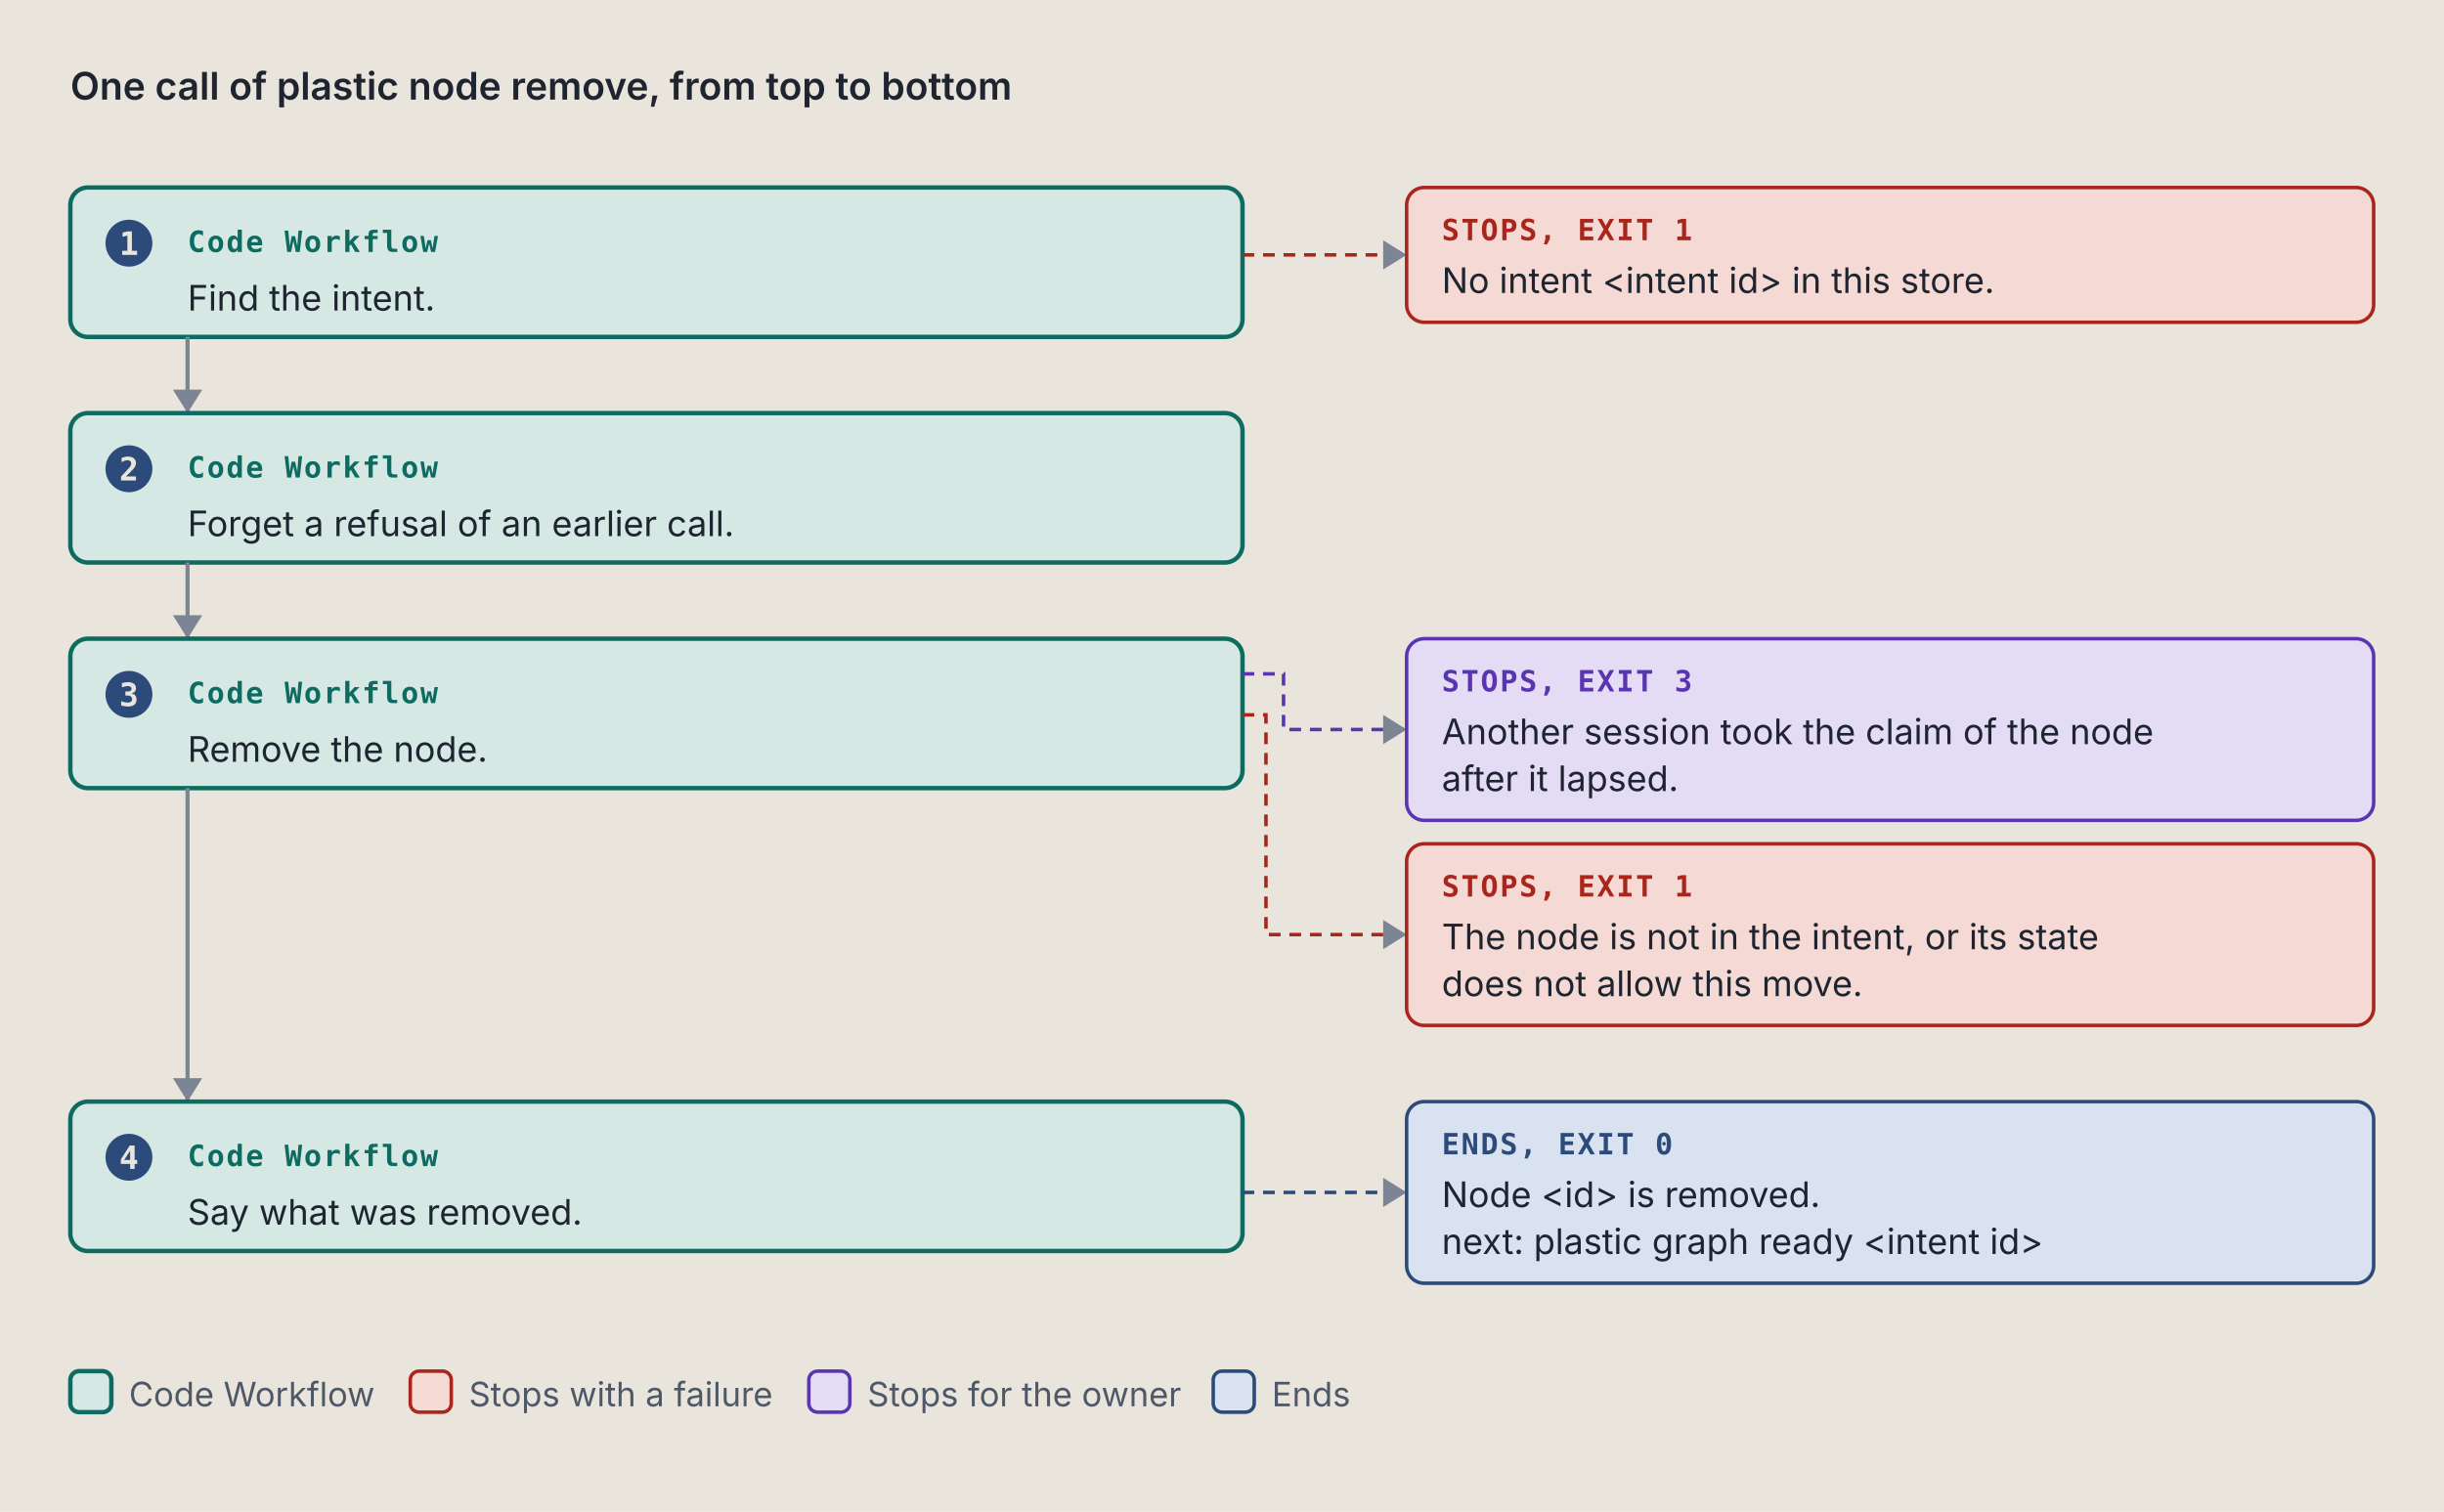
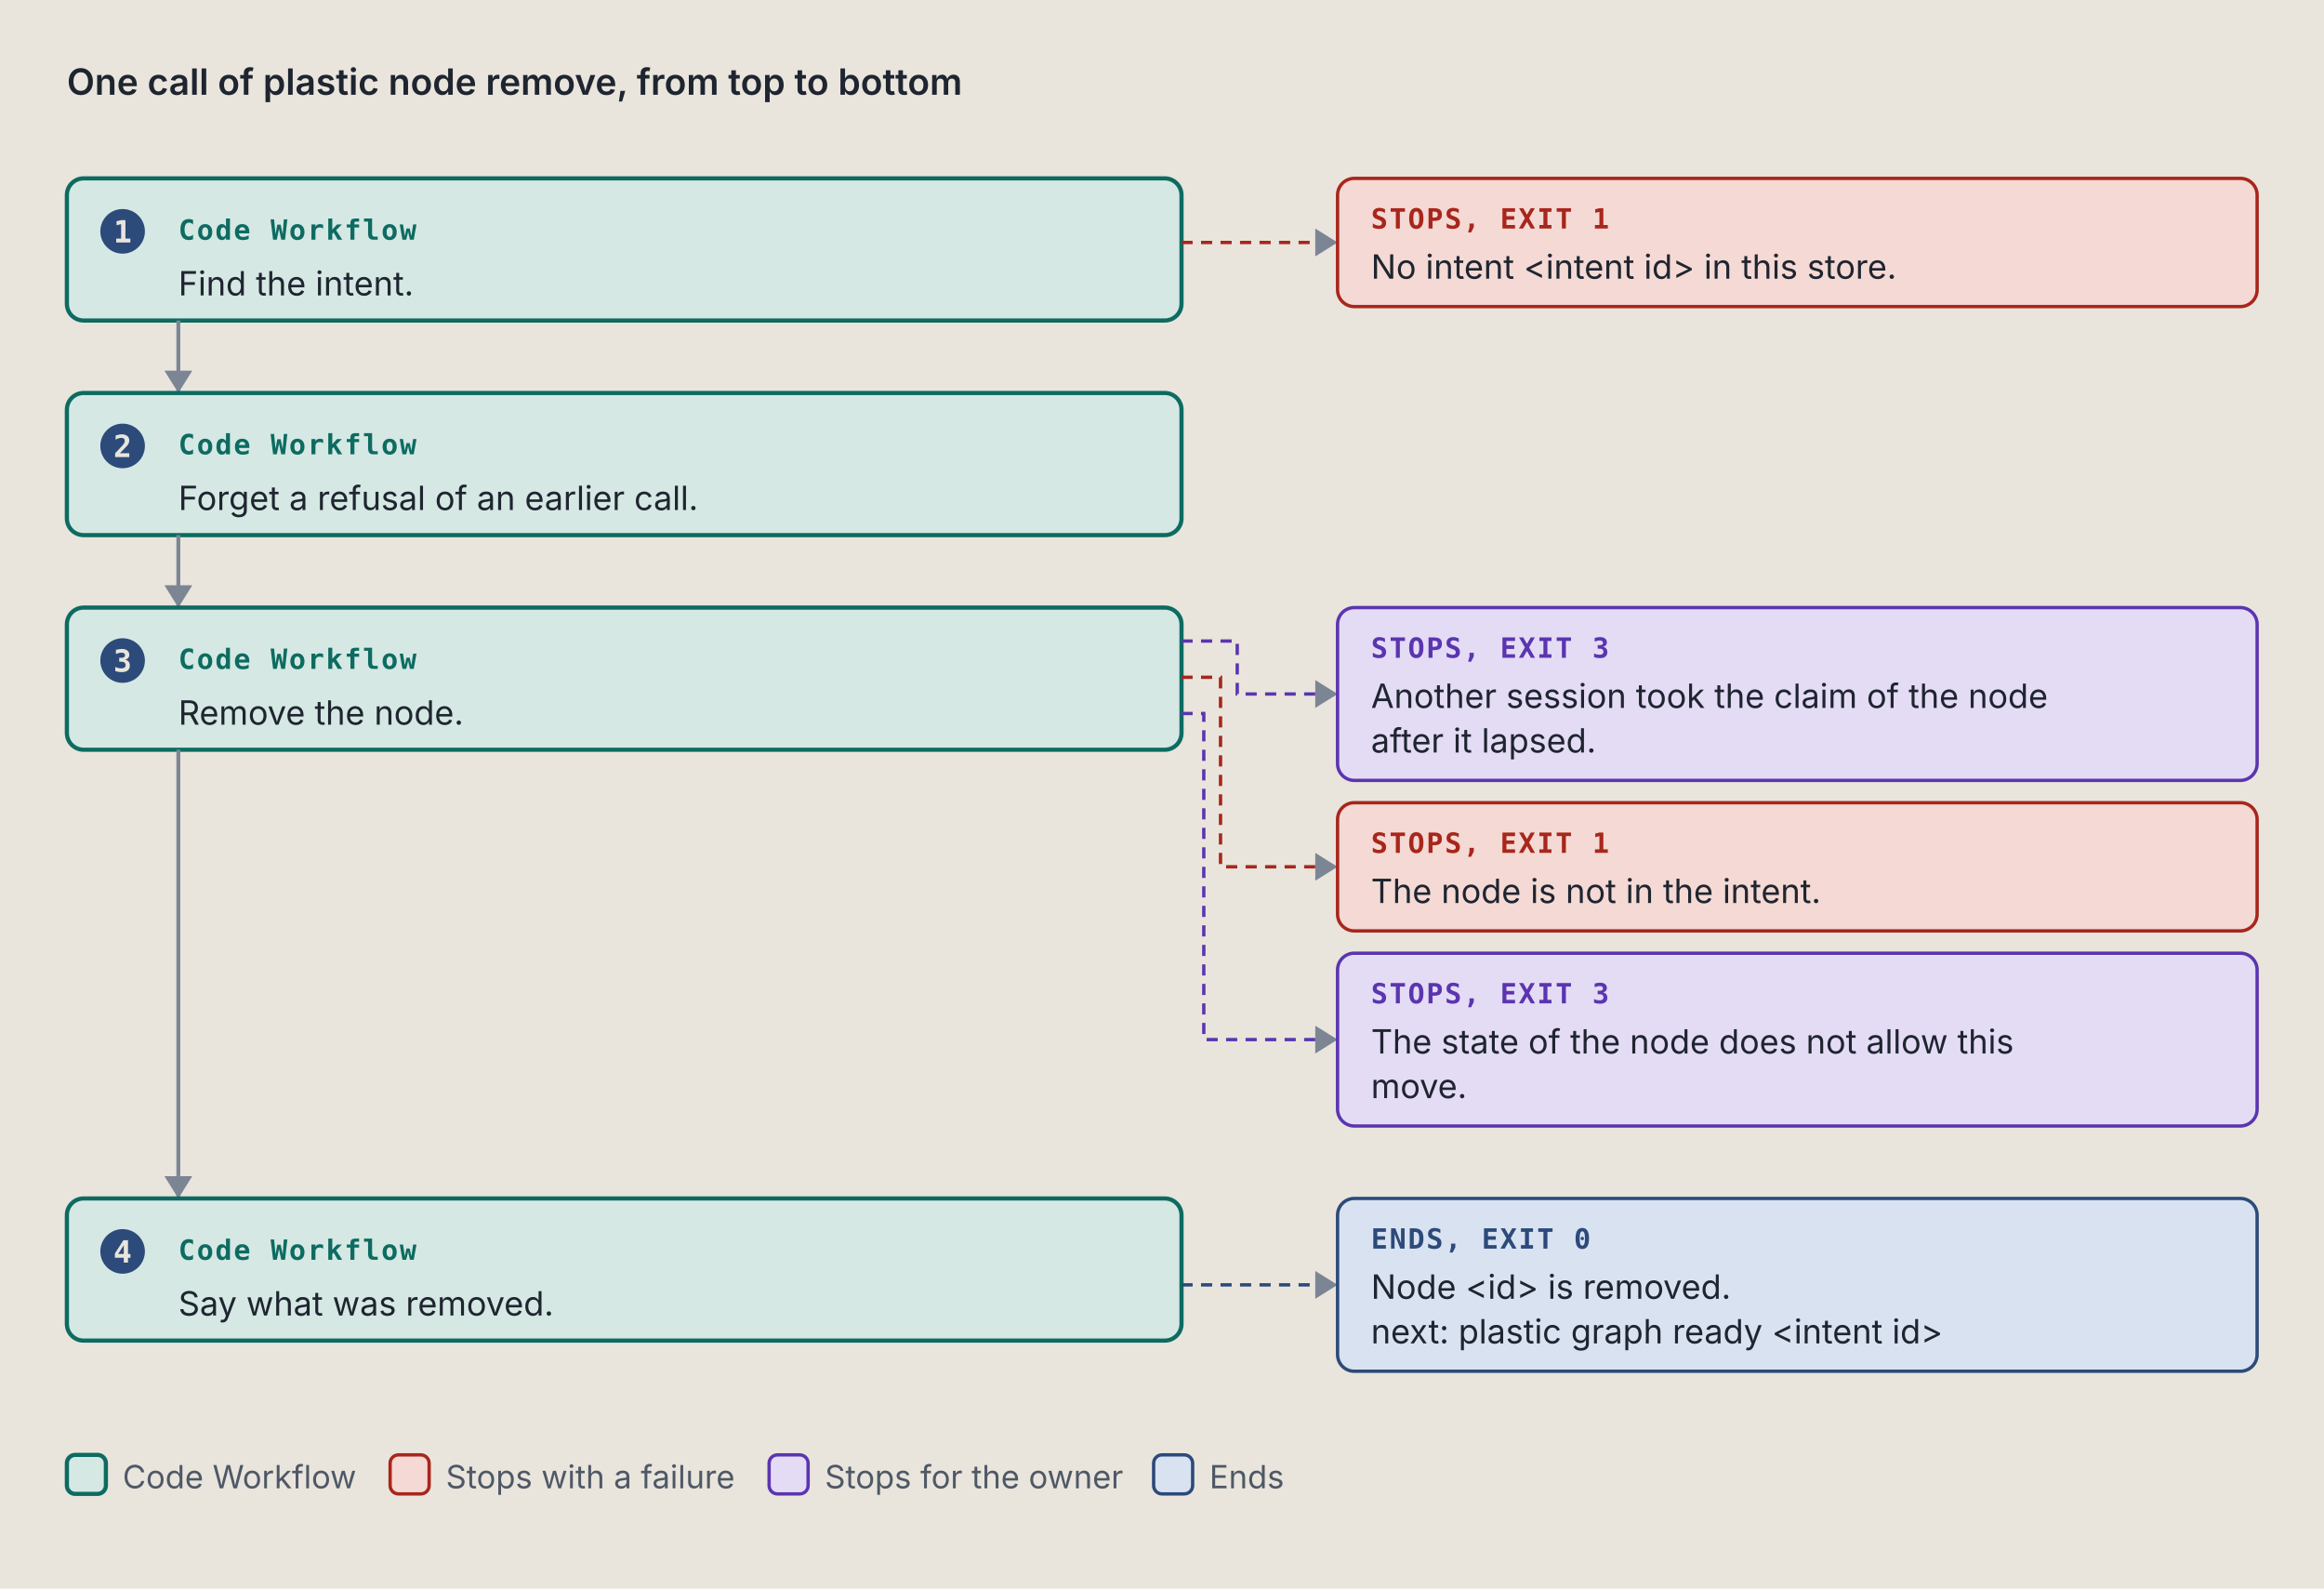
- <svg xmlns="http://www.w3.org/2000/svg" viewBox="0 0 834 516" width="834" height="516" role="img" xml:space="preserve">
+ <svg xmlns="http://www.w3.org/2000/svg" viewBox="0 0 834 570" width="834" height="570" role="img" xml:space="preserve">
  <style>.ground { fill: #e9e5dc; }
.card { fill: #f4f1ea; stroke: #7c8594; stroke-width: 1; }
.lane-code { fill: #d5e8e3; stroke: #0d6b61; stroke-width: 1.5; }
.lane-agent { fill: #f1e2c7; stroke: #9a5508; stroke-width: 1.5; }
.stop-refusal { fill: #e4dcf5; stroke: #5b35b0; stroke-width: 1.2; }
.stop-failure { fill: #f4d9d4; stroke: #a8261b; stroke-width: 1.2; }
.end { fill: #d9e2f0; stroke: #2c4a7a; stroke-width: 1.2; }
.stop-end { fill: #d9e2f0; stroke: #2c4a7a; stroke-width: 1.2; }
.stop-handoff { fill: #f1e2c7; stroke: #9a5508; stroke-width: 1.2; stroke-dasharray: 5 3; }
.wire-handoff { fill: none; stroke: #9a5508; stroke-width: 1.2; stroke-dasharray: 4 3; }
.wire-end { fill: none; stroke: #2c4a7a; stroke-width: 1.2; stroke-dasharray: 4 3; }
.tag-handoff { fill: #9a5508; }
.k { fill: #4f5866; font: 11.5px "IBM Plex Sans", system-ui, -apple-system, "Segoe UI", sans-serif; }
.way { fill: #1f2530; font: italic 12.5px "IBM Plex Sans", system-ui, -apple-system, "Segoe UI", sans-serif; }
.wire { fill: none; stroke: #7c8594; stroke-width: 1.4; }
.wire-read { fill: none; stroke: #7c8594; stroke-width: 1.4; stroke-dasharray: 5 3; }
.wire-refusal { fill: none; stroke: #5b35b0; stroke-width: 1.2; stroke-dasharray: 4 3; }
.wire-failure { fill: none; stroke: #a8261b; stroke-width: 1.2; stroke-dasharray: 4 3; }
.head { fill: #7c8594; }
.t { fill: #1f2530; font: 12px "IBM Plex Sans", system-ui, -apple-system, "Segoe UI", sans-serif; }
.tb { fill: #1f2530; font: 600 13px "IBM Plex Sans", system-ui, -apple-system, "Segoe UI", sans-serif; }
.tm { fill: #1f2530; font: 11.5px "IBM Plex Mono", ui-monospace, Menlo, Consolas, monospace; }
.tag { font: 600 10px "IBM Plex Mono", ui-monospace, Menlo, Consolas, monospace; letter-spacing: .06em; }
.tag-code { fill: #0d6b61; } .tag-agent { fill: #9a5508; } .tag-refusal { fill: #5b35b0; }
.tag-failure { fill: #a8261b; } .tag-end { fill: #2c4a7a; } .tag-muted { fill: #4f5866; }
.tm.tag-muted { font-size: 10.5px; }
.db { fill: #d9e2f0; stroke: #2c4a7a; stroke-width: 1.2; }
.codebox { fill: #f4f1ea; stroke: #7c8594; stroke-width: 1; }
.cx { fill: #1f2530; font: 12px "IBM Plex Mono", ui-monospace, Menlo, Consolas, monospace; white-space: pre; }
.cx-n { fill: #4f5866; font: 11px "IBM Plex Mono", ui-monospace, Menlo, Consolas, monospace; }
.cx-k { fill: #5b35b0; } .cx-s { fill: #9a5508; } .cx-y { fill: #0d6b61; }
.cx-w { fill: #2c4a7a; font-weight: 600; } .cx-t { fill: #a8261b; } .cx-c { fill: #4f5866; font-style: italic; }
.badge { fill: #2c4a7a; } .badge-t { fill: #e9e5dc; font: 600 11px "IBM Plex Mono", ui-monospace, Menlo, Consolas, monospace; }
.bracket { fill: none; stroke: #2c4a7a; stroke-width: 1.4; }
.term { fill: #16191e; stroke: #7c8594; stroke-width: 1; }
.term-t { fill: #e6e2d8; font: 12px "IBM Plex Mono", ui-monospace, Menlo, Consolas, monospace; }
.term-p { fill: #8fd18f; font: 12px "IBM Plex Mono", ui-monospace, Menlo, Consolas, monospace; }
.term-m { fill: #a3abb6; font: 12px "IBM Plex Mono", ui-monospace, Menlo, Consolas, monospace; }
.big { font: 700 36px "IBM Plex Mono", ui-monospace, Menlo, Consolas, monospace; }

@media (prefers-color-scheme: dark) {
.ground { fill: #171a1f; }
.card { fill: #20242b; stroke: #8a93a2; stroke-width: 1; }
.lane-code { fill: #173a36; stroke: #5cc4b4; stroke-width: 1.5; }
.lane-agent { fill: #3d2e17; stroke: #e5a95a; stroke-width: 1.5; }
.stop-refusal { fill: #2d2445; stroke: #b59cf2; stroke-width: 1.2; }
.stop-failure { fill: #45211e; stroke: #f2958a; stroke-width: 1.2; }
.end { fill: #1f2c42; stroke: #97b6e8; stroke-width: 1.2; }
.stop-end { fill: #1f2c42; stroke: #97b6e8; stroke-width: 1.2; }
.stop-handoff { fill: #3d2e17; stroke: #e5a95a; stroke-width: 1.2; stroke-dasharray: 5 3; }
.wire-handoff { fill: none; stroke: #e5a95a; stroke-width: 1.2; stroke-dasharray: 4 3; }
.wire-end { fill: none; stroke: #97b6e8; stroke-width: 1.2; stroke-dasharray: 4 3; }
.tag-handoff { fill: #e5a95a; }
.k { fill: #b3b9c3; font: 11.5px "IBM Plex Sans", system-ui, -apple-system, "Segoe UI", sans-serif; }
.way { fill: #e8e4da; font: italic 12.5px "IBM Plex Sans", system-ui, -apple-system, "Segoe UI", sans-serif; }
.wire { fill: none; stroke: #8a93a2; stroke-width: 1.4; }
.wire-read { fill: none; stroke: #8a93a2; stroke-width: 1.4; stroke-dasharray: 5 3; }
.wire-refusal { fill: none; stroke: #b59cf2; stroke-width: 1.2; stroke-dasharray: 4 3; }
.wire-failure { fill: none; stroke: #f2958a; stroke-width: 1.2; stroke-dasharray: 4 3; }
.head { fill: #8a93a2; }
.t { fill: #e8e4da; font: 12px "IBM Plex Sans", system-ui, -apple-system, "Segoe UI", sans-serif; }
.tb { fill: #e8e4da; font: 600 13px "IBM Plex Sans", system-ui, -apple-system, "Segoe UI", sans-serif; }
.tm { fill: #e8e4da; font: 11.5px "IBM Plex Mono", ui-monospace, Menlo, Consolas, monospace; }
.tag { font: 600 10px "IBM Plex Mono", ui-monospace, Menlo, Consolas, monospace; letter-spacing: .06em; }
.tag-code { fill: #5cc4b4; } .tag-agent { fill: #e5a95a; } .tag-refusal { fill: #b59cf2; }
.tag-failure { fill: #f2958a; } .tag-end { fill: #97b6e8; } .tag-muted { fill: #b3b9c3; }
.tm.tag-muted { font-size: 10.5px; }
.db { fill: #1f2c42; stroke: #97b6e8; stroke-width: 1.2; }
.codebox { fill: #20242b; stroke: #8a93a2; stroke-width: 1; }
.cx { fill: #e8e4da; font: 12px "IBM Plex Mono", ui-monospace, Menlo, Consolas, monospace; white-space: pre; }
.cx-n { fill: #b3b9c3; font: 11px "IBM Plex Mono", ui-monospace, Menlo, Consolas, monospace; }
.cx-k { fill: #b59cf2; } .cx-s { fill: #e5a95a; } .cx-y { fill: #5cc4b4; }
.cx-w { fill: #97b6e8; font-weight: 600; } .cx-t { fill: #f2958a; } .cx-c { fill: #b3b9c3; font-style: italic; }
.badge { fill: #97b6e8; } .badge-t { fill: #171a1f; font: 600 11px "IBM Plex Mono", ui-monospace, Menlo, Consolas, monospace; }
.bracket { fill: none; stroke: #97b6e8; stroke-width: 1.4; }
.term { fill: #16191e; stroke: #8a93a2; stroke-width: 1; }
.term-t { fill: #e6e2d8; font: 12px "IBM Plex Mono", ui-monospace, Menlo, Consolas, monospace; }
.term-p { fill: #8fd18f; font: 12px "IBM Plex Mono", ui-monospace, Menlo, Consolas, monospace; }
.term-m { fill: #a3abb6; font: 12px "IBM Plex Mono", ui-monospace, Menlo, Consolas, monospace; }
.big { font: 700 36px "IBM Plex Mono", ui-monospace, Menlo, Consolas, monospace; }
}</style>
  <rect width="100%" height="100%" class="ground" />
  <text x="24" y="34" class="tb" text-anchor="start">One call of plastic node remove, from top to bottom</text>
  <rect x="24" y="64" width="400" height="51" rx="6" class="lane-code" />
  <circle cx="44" cy="83" r="8" class="badge" />
  <text x="44" y="87" class="badge-t" text-anchor="middle">1</text>
  <text x="64" y="86" class="tag tag-code" text-anchor="start">Code Workflow</text>
  <text x="64" y="106" class="t" text-anchor="start">Find the intent.</text>
  <path d="M 424 87 L 480 87" class="wire-failure" />
  <path d="M 472 82 L 480 87 L 472 92 Z" class="head" />
  <rect x="480" y="64" width="330" height="46" rx="6" class="stop-failure" />
  <text x="492" y="82" class="tag tag-failure" text-anchor="start">STOPS, EXIT 1</text>
  <text x="492" y="100" class="t" text-anchor="start">No intent &lt;intent id&gt; in this store.</text>
  <path d="M 64 115 L 64 141" class="wire" />
  <path d="M 59 133 L 64 141 L 69 133 Z" class="head" />
  <rect x="24" y="141" width="400" height="51" rx="6" class="lane-code" />
  <circle cx="44" cy="160" r="8" class="badge" />
  <text x="44" y="164" class="badge-t" text-anchor="middle">2</text>
  <text x="64" y="163" class="tag tag-code" text-anchor="start">Code Workflow</text>
  <text x="64" y="183" class="t" text-anchor="start">Forget a refusal of an earlier call.</text>
  <path d="M 64 192 L 64 218" class="wire" />
  <path d="M 59 210 L 64 218 L 69 210 Z" class="head" />
  <rect x="24" y="218" width="400" height="51" rx="6" class="lane-code" />
  <circle cx="44" cy="237" r="8" class="badge" />
  <text x="44" y="241" class="badge-t" text-anchor="middle">3</text>
  <text x="64" y="240" class="tag tag-code" text-anchor="start">Code Workflow</text>
  <text x="64" y="260" class="t" text-anchor="start">Remove the node.</text>
-   <path d="M 424 230 L 438 230 L 438 249 L 480 249" class="wire-refusal" />
+   <path d="M 424 230 L 444 230 L 444 249 L 480 249" class="wire-refusal" />
  <path d="M 472 244 L 480 249 L 472 254 Z" class="head" />
  <rect x="480" y="218" width="330" height="62" rx="6" class="stop-refusal" />
  <text x="492" y="236" class="tag tag-refusal" text-anchor="start">STOPS, EXIT 3</text>
  <text x="492" y="254" class="t" text-anchor="start">Another session took the claim of the node</text>
  <text x="492" y="270" class="t" text-anchor="start">after it lapsed.</text>
-   <path d="M 424 244 L 432 244 L 432 319 L 480 319" class="wire-failure" />
-   <path d="M 472 314 L 480 319 L 472 324 Z" class="head" />
-   <rect x="480" y="288" width="330" height="62" rx="6" class="stop-failure" />
+   <path d="M 424 243 L 438 243 L 438 311 L 480 311" class="wire-failure" />
+   <path d="M 472 306 L 480 311 L 472 316 Z" class="head" />
+   <rect x="480" y="288" width="330" height="46" rx="6" class="stop-failure" />
  <text x="492" y="306" class="tag tag-failure" text-anchor="start">STOPS, EXIT 1</text>
-   <text x="492" y="324" class="t" text-anchor="start">The node is not in the intent, or its state</text>
-   <text x="492" y="340" class="t" text-anchor="start">does not allow this move.</text>
-   <path d="M 64 269 L 64 376" class="wire" />
-   <path d="M 59 368 L 64 376 L 69 368 Z" class="head" />
-   <rect x="24" y="376" width="400" height="51" rx="6" class="lane-code" />
-   <circle cx="44" cy="395" r="8" class="badge" />
-   <text x="44" y="399" class="badge-t" text-anchor="middle">4</text>
-   <text x="64" y="398" class="tag tag-code" text-anchor="start">Code Workflow</text>
-   <text x="64" y="418" class="t" text-anchor="start">Say what was removed.</text>
-   <path d="M 424 407 L 480 407" class="wire-end" />
-   <path d="M 472 402 L 480 407 L 472 412 Z" class="head" />
-   <rect x="480" y="376" width="330" height="62" rx="6" class="stop-end" />
-   <text x="492" y="394" class="tag tag-end" text-anchor="start">ENDS, EXIT 0</text>
-   <text x="492" y="412" class="t" text-anchor="start">Node &lt;id&gt; is removed.</text>
-   <text x="492" y="428" class="t" text-anchor="start">next: plastic graph ready &lt;intent id&gt;</text>
-   <rect x="24" y="468" width="14" height="14" rx="3" class="lane-code" />
-   <text x="44" y="480" class="k" text-anchor="start">Code Workflow</text>
-   <rect x="140" y="468" width="14" height="14" rx="3" class="stop-failure" />
-   <text x="160" y="480" class="k" text-anchor="start">Stops with a failure</text>
-   <rect x="276" y="468" width="14" height="14" rx="3" class="stop-refusal" />
-   <text x="296" y="480" class="k" text-anchor="start">Stops for the owner</text>
-   <rect x="414" y="468" width="14" height="14" rx="3" class="stop-end" />
-   <text x="434" y="480" class="k" text-anchor="start">Ends</text>
+   <text x="492" y="324" class="t" text-anchor="start">The node is not in the intent.</text>
+   <path d="M 424 256 L 432 256 L 432 373 L 480 373" class="wire-refusal" />
+   <path d="M 472 368 L 480 373 L 472 378 Z" class="head" />
+   <rect x="480" y="342" width="330" height="62" rx="6" class="stop-refusal" />
+   <text x="492" y="360" class="tag tag-refusal" text-anchor="start">STOPS, EXIT 3</text>
+   <text x="492" y="378" class="t" text-anchor="start">The state of the node does not allow this</text>
+   <text x="492" y="394" class="t" text-anchor="start">move.</text>
+   <path d="M 64 269 L 64 430" class="wire" />
+   <path d="M 59 422 L 64 430 L 69 422 Z" class="head" />
+   <rect x="24" y="430" width="400" height="51" rx="6" class="lane-code" />
+   <circle cx="44" cy="449" r="8" class="badge" />
+   <text x="44" y="453" class="badge-t" text-anchor="middle">4</text>
+   <text x="64" y="452" class="tag tag-code" text-anchor="start">Code Workflow</text>
+   <text x="64" y="472" class="t" text-anchor="start">Say what was removed.</text>
+   <path d="M 424 461 L 480 461" class="wire-end" />
+   <path d="M 472 456 L 480 461 L 472 466 Z" class="head" />
+   <rect x="480" y="430" width="330" height="62" rx="6" class="stop-end" />
+   <text x="492" y="448" class="tag tag-end" text-anchor="start">ENDS, EXIT 0</text>
+   <text x="492" y="466" class="t" text-anchor="start">Node &lt;id&gt; is removed.</text>
+   <text x="492" y="482" class="t" text-anchor="start">next: plastic graph ready &lt;intent id&gt;</text>
+   <rect x="24" y="522" width="14" height="14" rx="3" class="lane-code" />
+   <text x="44" y="534" class="k" text-anchor="start">Code Workflow</text>
+   <rect x="140" y="522" width="14" height="14" rx="3" class="stop-failure" />
+   <text x="160" y="534" class="k" text-anchor="start">Stops with a failure</text>
+   <rect x="276" y="522" width="14" height="14" rx="3" class="stop-refusal" />
+   <text x="296" y="534" class="k" text-anchor="start">Stops for the owner</text>
+   <rect x="414" y="522" width="14" height="14" rx="3" class="stop-end" />
+   <text x="434" y="534" class="k" text-anchor="start">Ends</text>
</svg>
